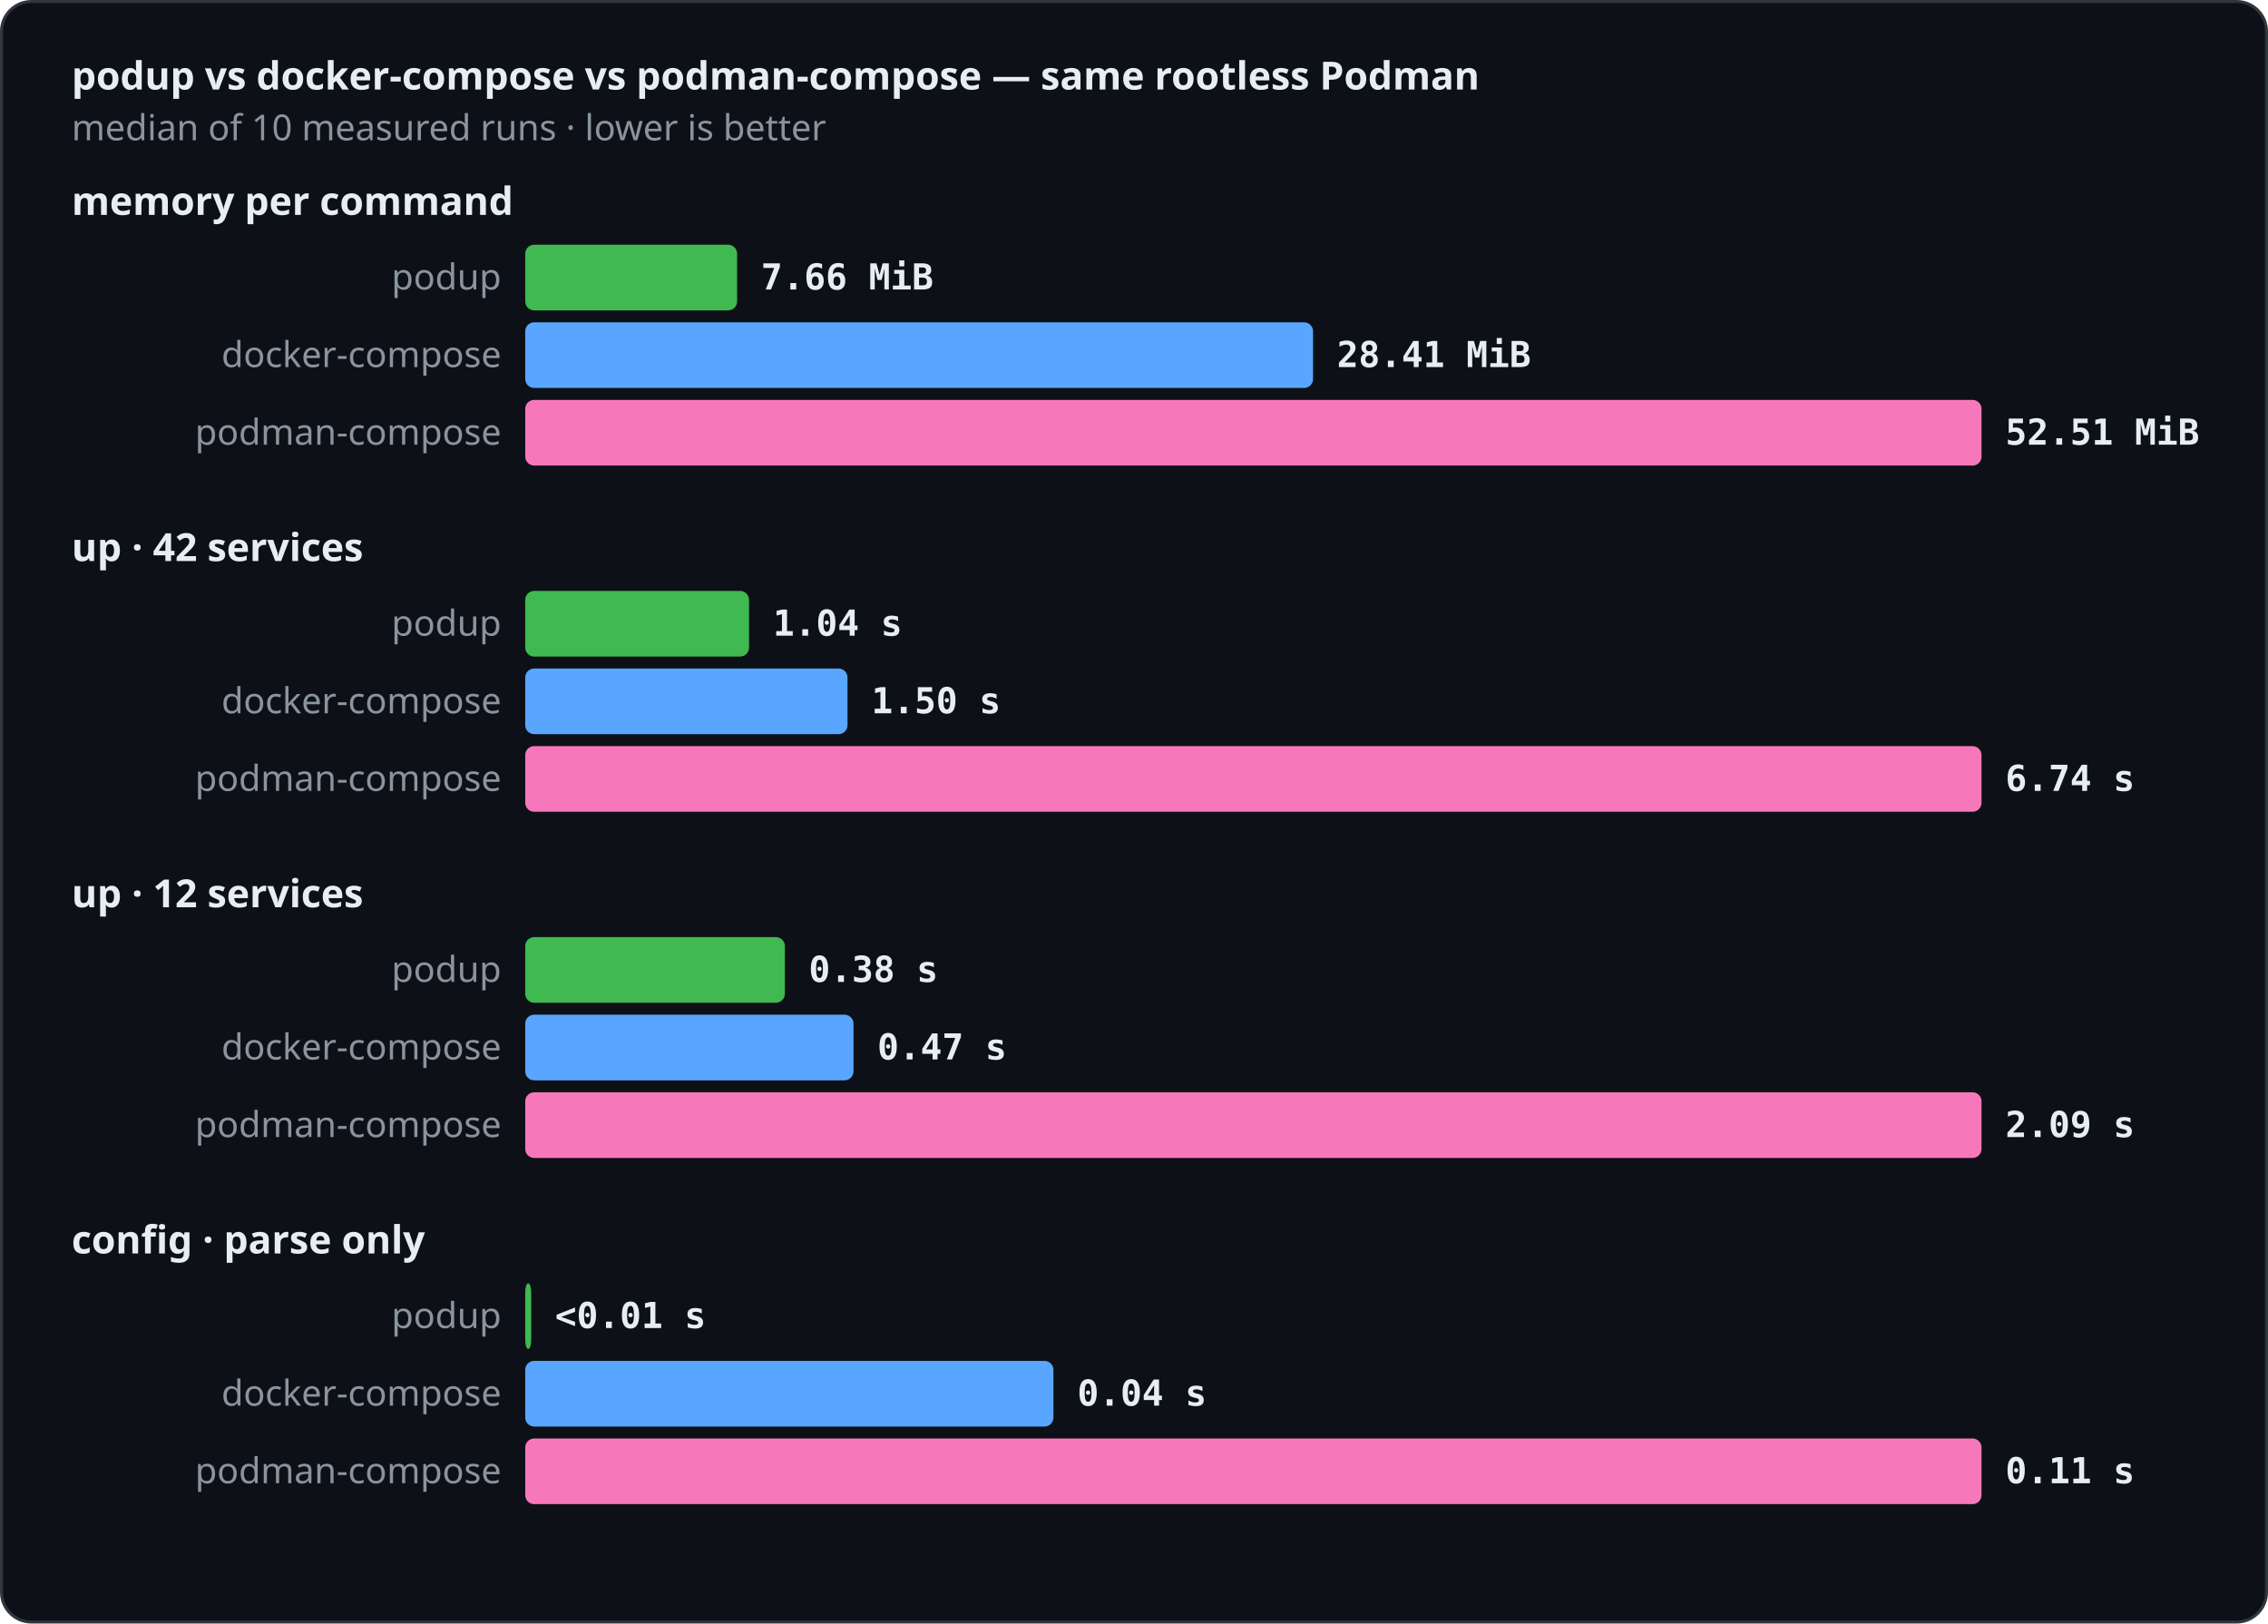
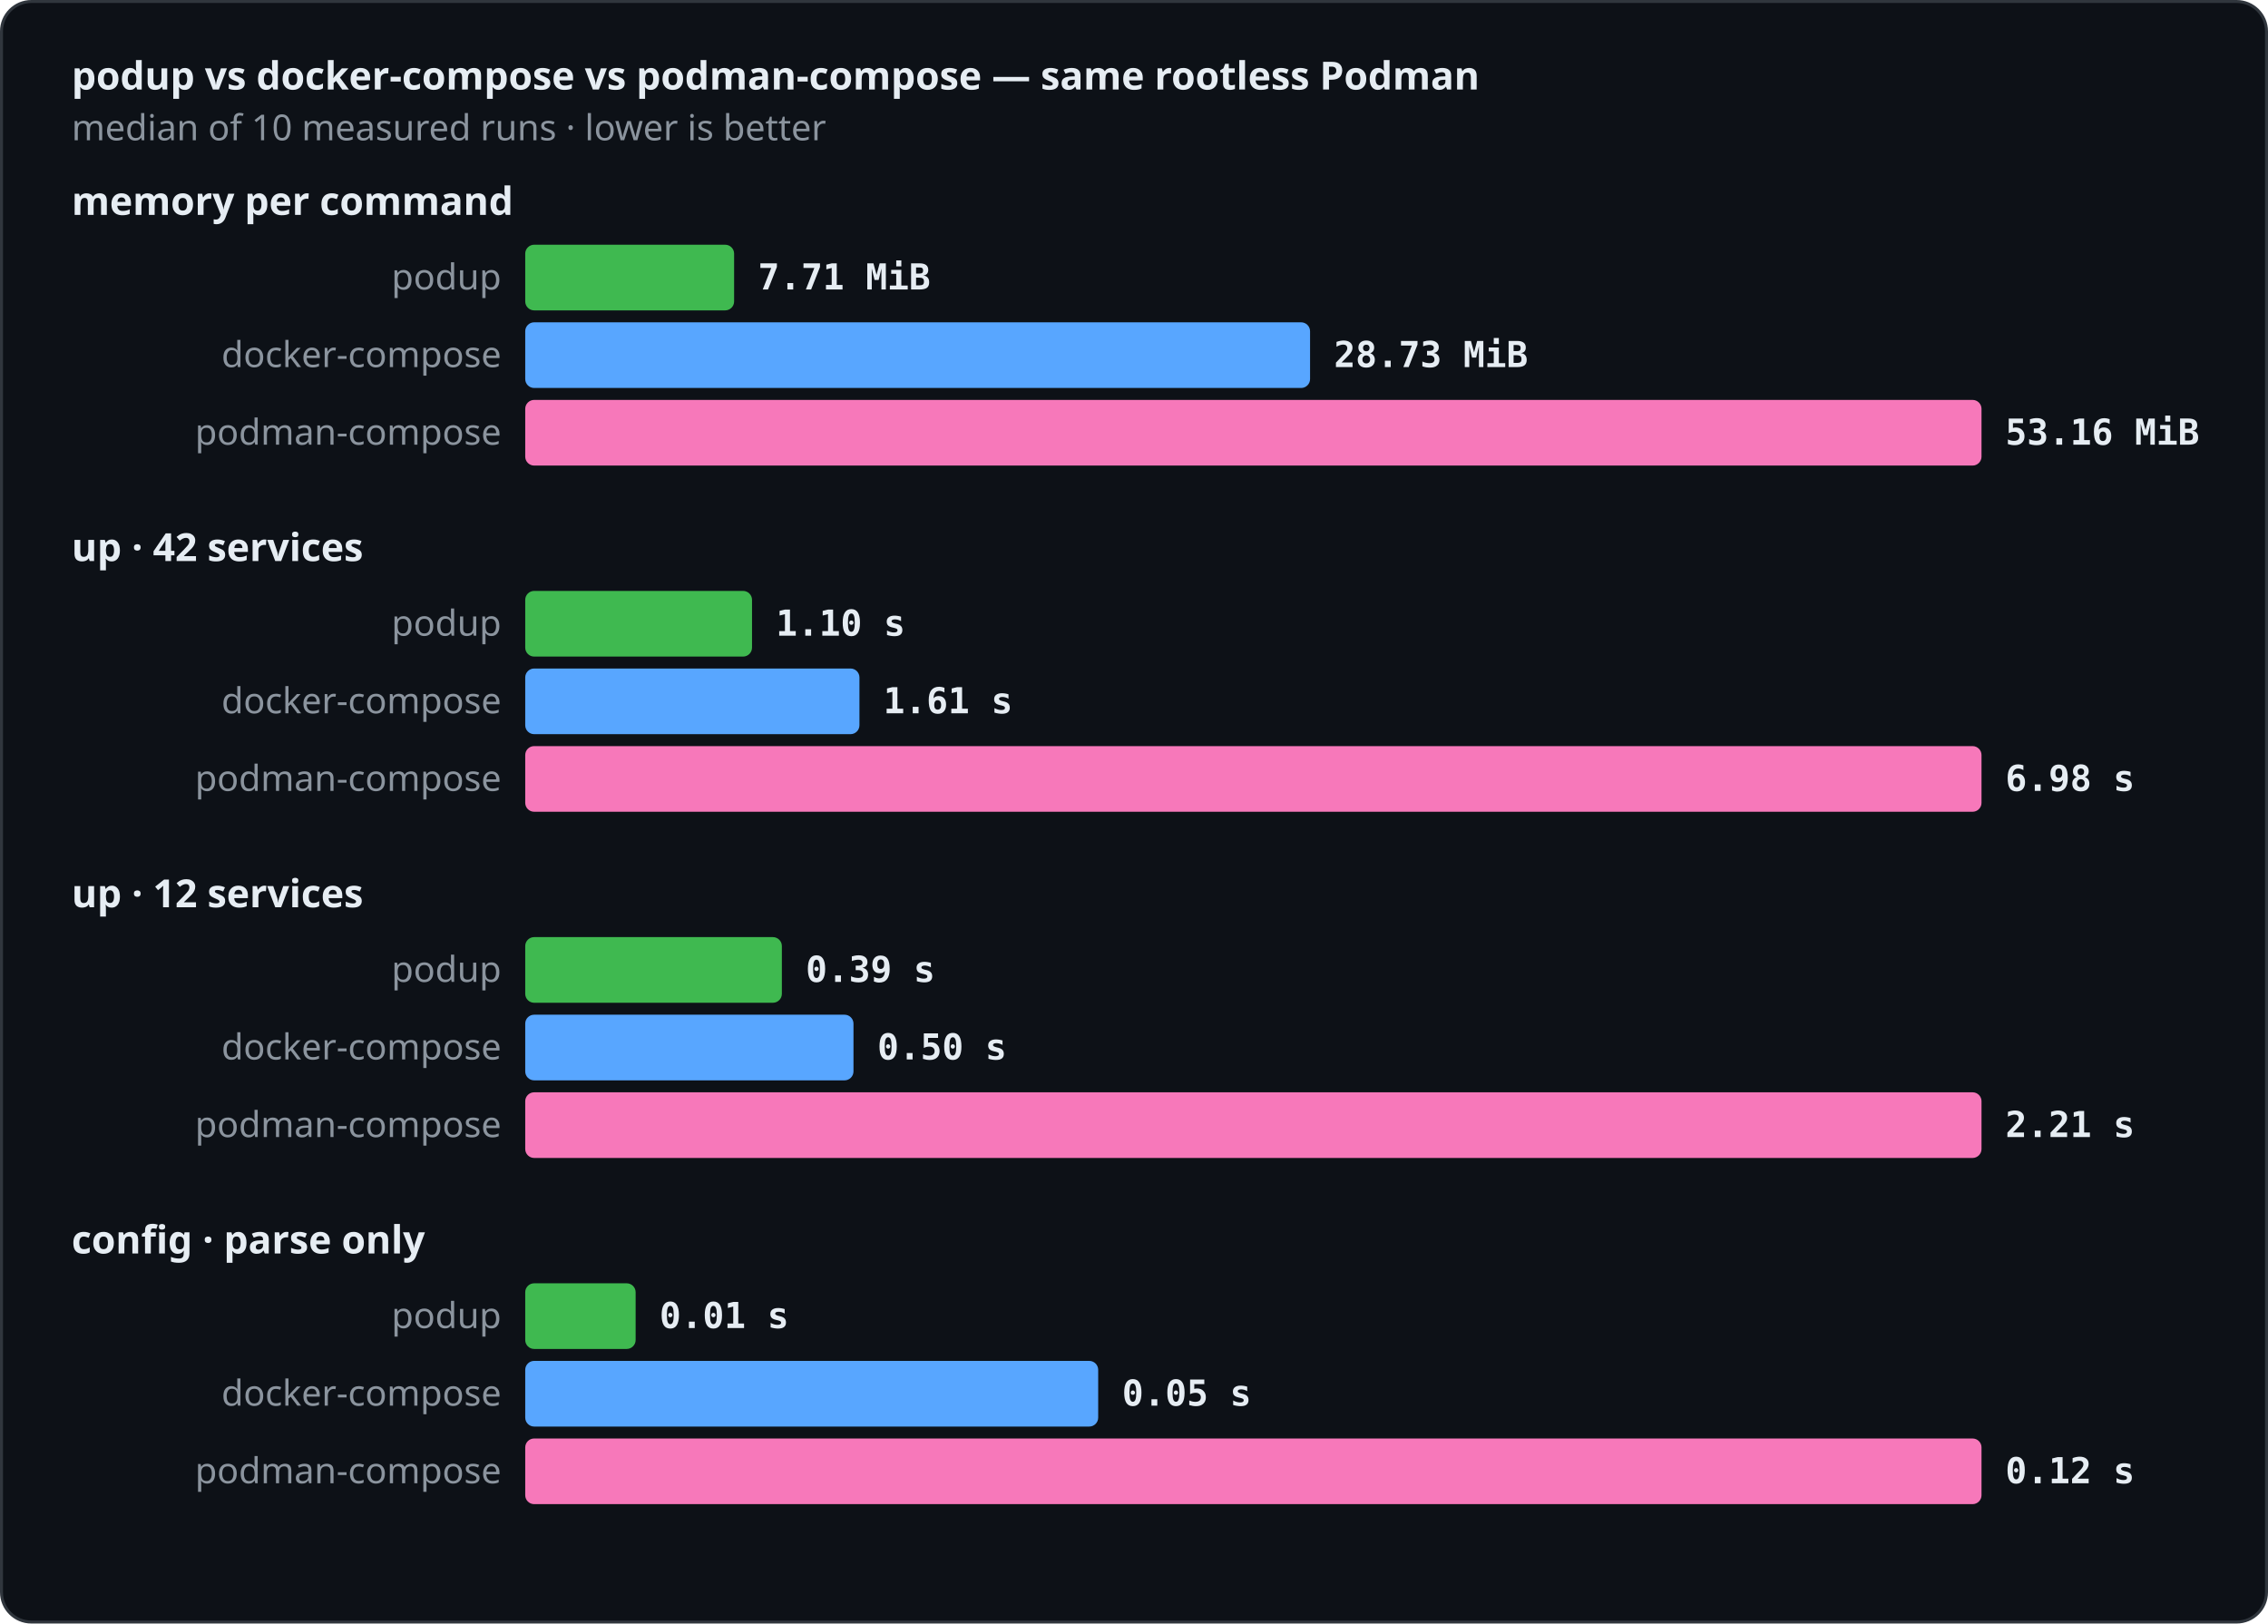
<svg xmlns="http://www.w3.org/2000/svg" viewBox="0 0 760 544" width="760" role="img" aria-label="podup benchmark chart: podup leads every measured scenario in both memory and latency">
  <style>
    .card { fill:#0d1117; stroke:#30363d; }
    .t { fill:#e6edf3; font:600 13px ui-sans-serif,system-ui,sans-serif; }
    .l { fill:#8b949e; font:12px ui-sans-serif,system-ui,sans-serif; }
    .v { fill:#e6edf3; font:600 12px ui-monospace,monospace; }
  </style>
  <rect class="card" x="0.5" y="0.5" width="759" height="543" rx="10" />
  <text class="t" x="24" y="30">podup vs docker-compose vs podman-compose — same rootless Podman</text>
  <text class="l" x="24" y="47">median of 10 measured runs · lower is better</text>
  <text class="t" x="24" y="72">memory per command</text>
  <text class="l" x="168" y="97" text-anchor="end">podup</text>
-   <rect x="176" y="82" width="71" height="22" rx="3" fill="#3fb950" />
-   <text class="v" x="255" y="97">7.66 MiB</text>
+   <rect x="176" y="82" width="70" height="22" rx="3" fill="#3fb950" />
+   <text class="v" x="254" y="97">7.71 MiB</text>
  <text class="l" x="168" y="123" text-anchor="end">docker-compose</text>
-   <rect x="176" y="108" width="264" height="22" rx="3" fill="#58a6ff" />
-   <text class="v" x="448" y="123">28.41 MiB</text>
+   <rect x="176" y="108" width="263" height="22" rx="3" fill="#58a6ff" />
+   <text class="v" x="447" y="123">28.73 MiB</text>
  <text class="l" x="168" y="149" text-anchor="end">podman-compose</text>
  <rect x="176" y="134" width="488" height="22" rx="3" fill="#f778ba" />
-   <text class="v" x="672" y="149">52.51 MiB</text>
+   <text class="v" x="672" y="149">53.16 MiB</text>
  <text class="t" x="24" y="188">up · 42 services</text>
  <text class="l" x="168" y="213" text-anchor="end">podup</text>
-   <rect x="176" y="198" width="75" height="22" rx="3" fill="#3fb950" />
-   <text class="v" x="259" y="213">1.04 s</text>
+   <rect x="176" y="198" width="76" height="22" rx="3" fill="#3fb950" />
+   <text class="v" x="260" y="213">1.10 s</text>
  <text class="l" x="168" y="239" text-anchor="end">docker-compose</text>
-   <rect x="176" y="224" width="108" height="22" rx="3" fill="#58a6ff" />
-   <text class="v" x="292" y="239">1.50 s</text>
+   <rect x="176" y="224" width="112" height="22" rx="3" fill="#58a6ff" />
+   <text class="v" x="296" y="239">1.61 s</text>
  <text class="l" x="168" y="265" text-anchor="end">podman-compose</text>
  <rect x="176" y="250" width="488" height="22" rx="3" fill="#f778ba" />
-   <text class="v" x="672" y="265">6.74 s</text>
+   <text class="v" x="672" y="265">6.98 s</text>
  <text class="t" x="24" y="304">up · 12 services</text>
  <text class="l" x="168" y="329" text-anchor="end">podup</text>
-   <rect x="176" y="314" width="87" height="22" rx="3" fill="#3fb950" />
-   <text class="v" x="271" y="329">0.38 s</text>
+   <rect x="176" y="314" width="86" height="22" rx="3" fill="#3fb950" />
+   <text class="v" x="270" y="329">0.39 s</text>
  <text class="l" x="168" y="355" text-anchor="end">docker-compose</text>
  <rect x="176" y="340" width="110" height="22" rx="3" fill="#58a6ff" />
-   <text class="v" x="294" y="355">0.47 s</text>
+   <text class="v" x="294" y="355">0.50 s</text>
  <text class="l" x="168" y="381" text-anchor="end">podman-compose</text>
  <rect x="176" y="366" width="488" height="22" rx="3" fill="#f778ba" />
-   <text class="v" x="672" y="381">2.09 s</text>
+   <text class="v" x="672" y="381">2.21 s</text>
  <text class="t" x="24" y="420">config · parse only</text>
  <text class="l" x="168" y="445" text-anchor="end">podup</text>
-   <rect x="176" y="430" width="2" height="22" rx="3" fill="#3fb950" />
-   <text class="v" x="186" y="445">&lt;0.01 s</text>
+   <rect x="176" y="430" width="37" height="22" rx="3" fill="#3fb950" />
+   <text class="v" x="221" y="445">0.01 s</text>
  <text class="l" x="168" y="471" text-anchor="end">docker-compose</text>
-   <rect x="176" y="456" width="177" height="22" rx="3" fill="#58a6ff" />
-   <text class="v" x="361" y="471">0.04 s</text>
+   <rect x="176" y="456" width="192" height="22" rx="3" fill="#58a6ff" />
+   <text class="v" x="376" y="471">0.05 s</text>
  <text class="l" x="168" y="497" text-anchor="end">podman-compose</text>
  <rect x="176" y="482" width="488" height="22" rx="3" fill="#f778ba" />
-   <text class="v" x="672" y="497">0.11 s</text>
+   <text class="v" x="672" y="497">0.12 s</text>
</svg>
